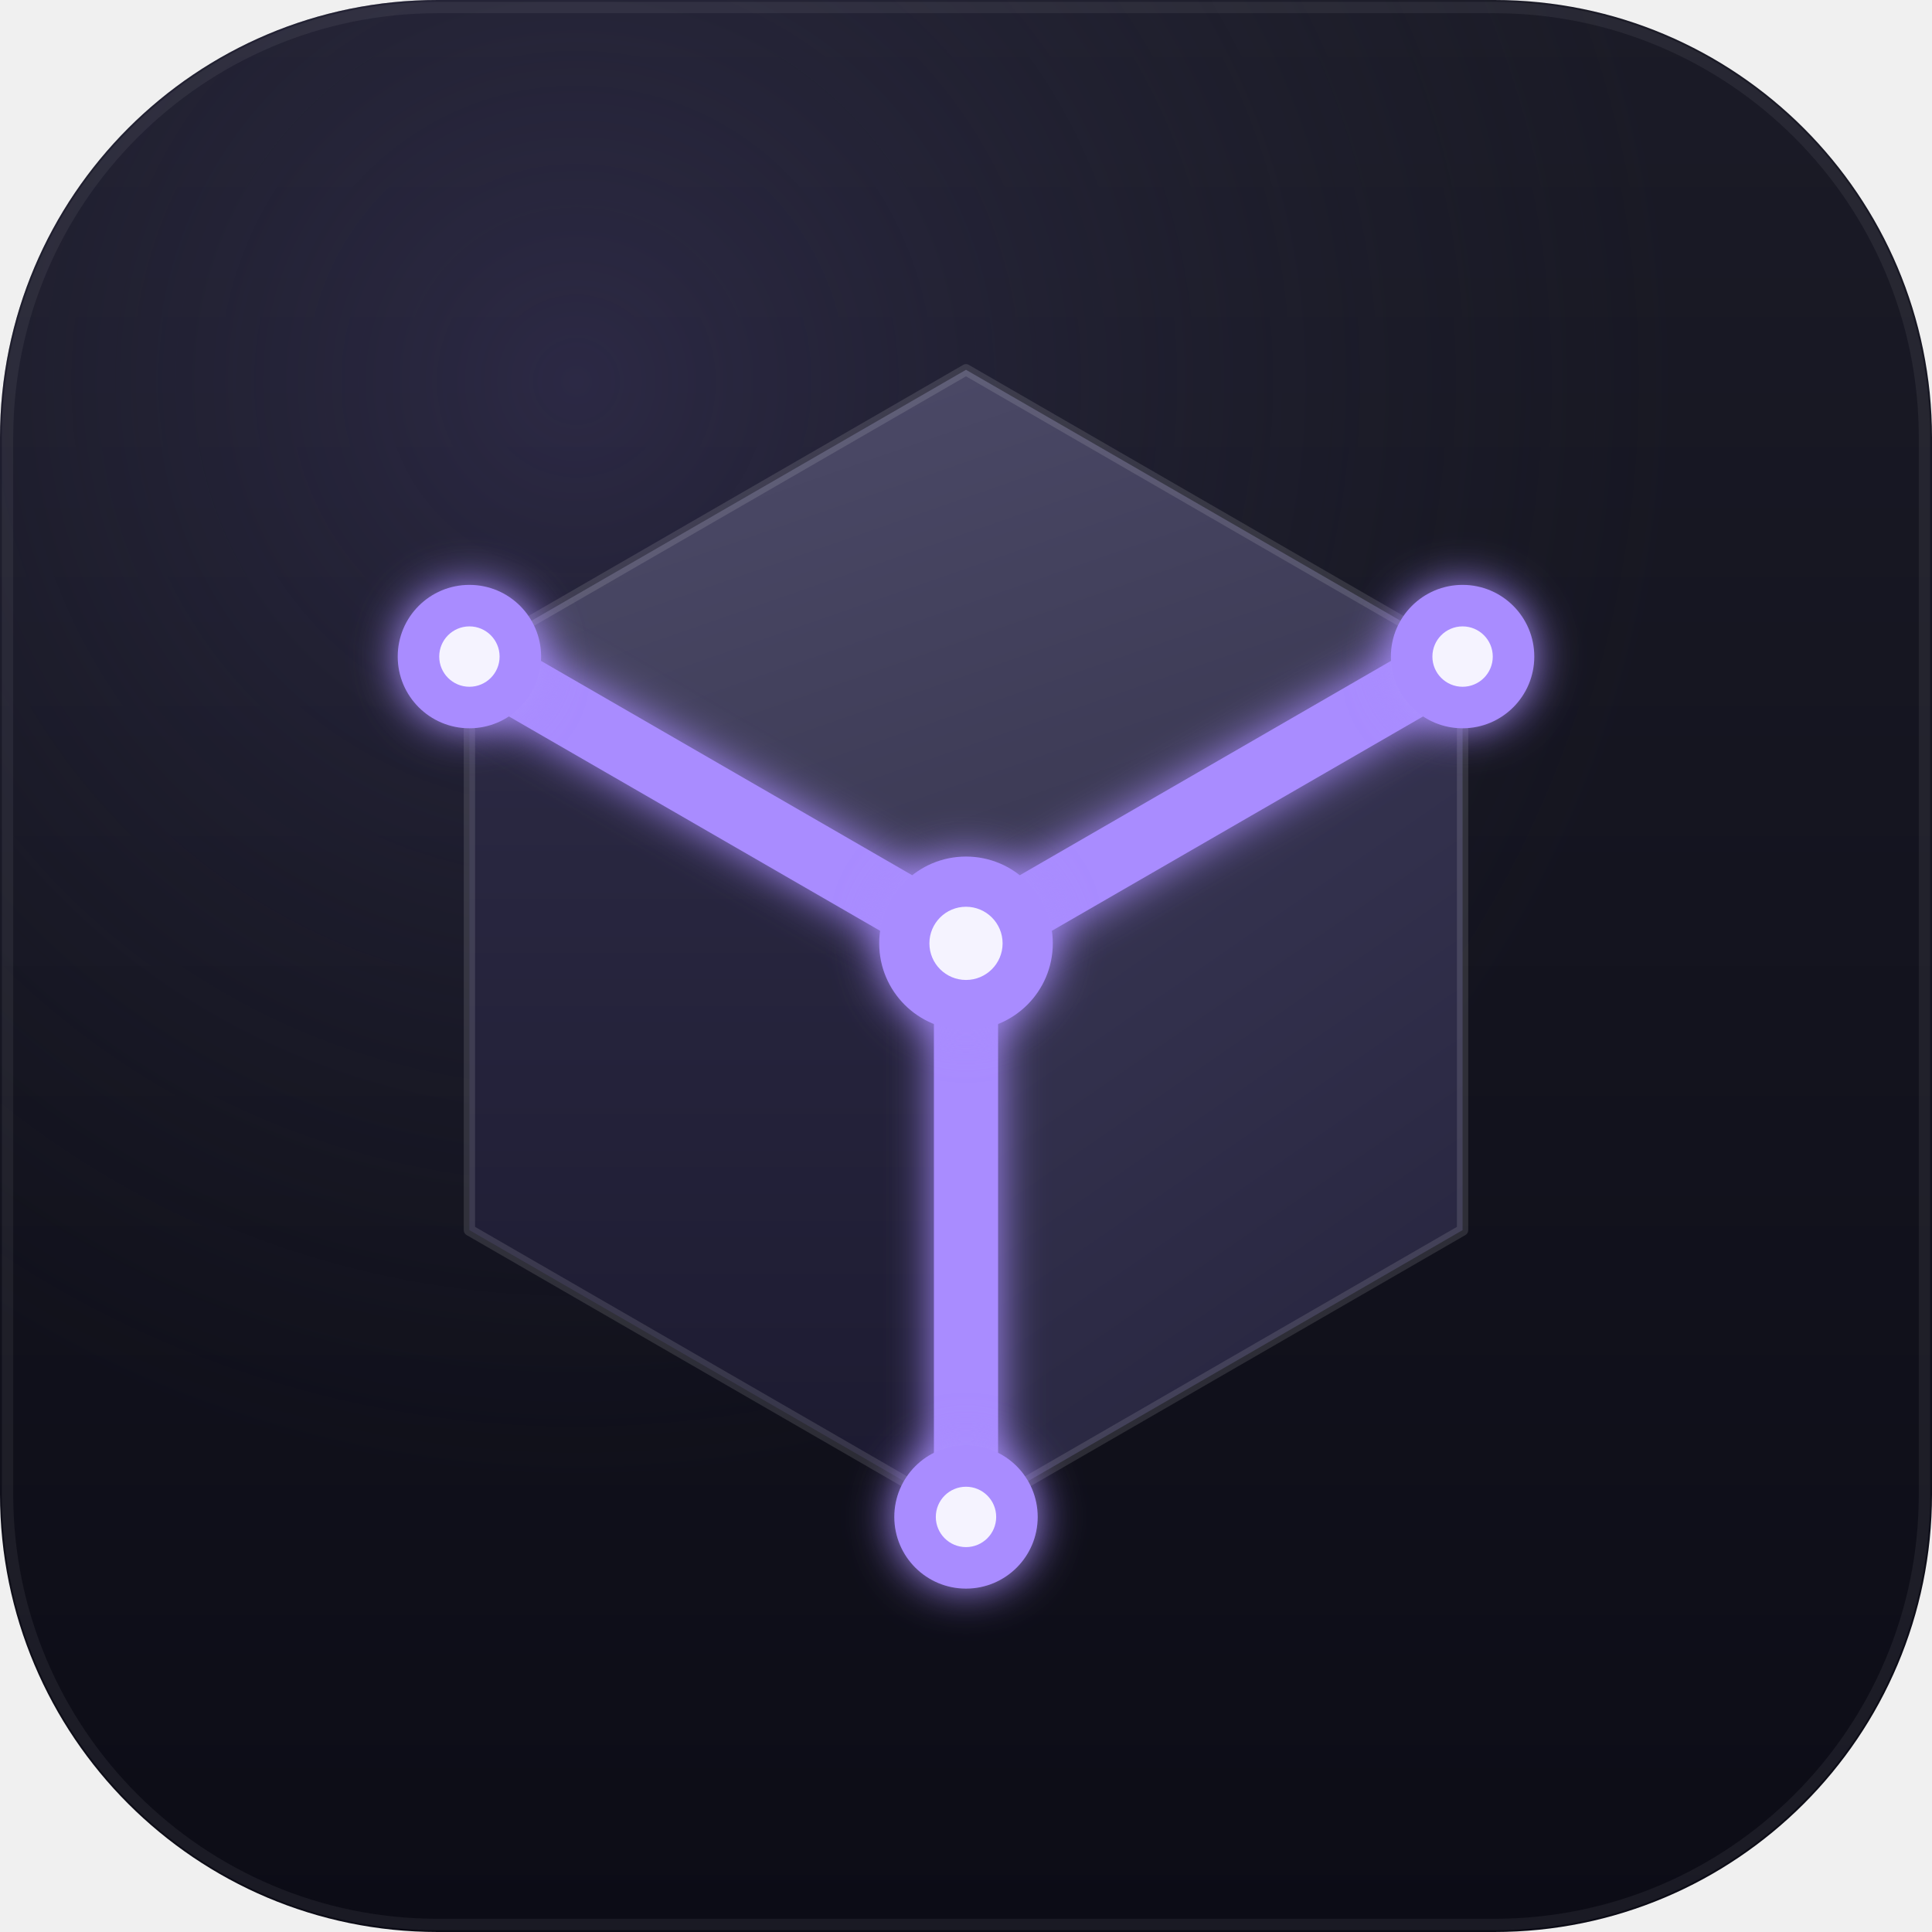
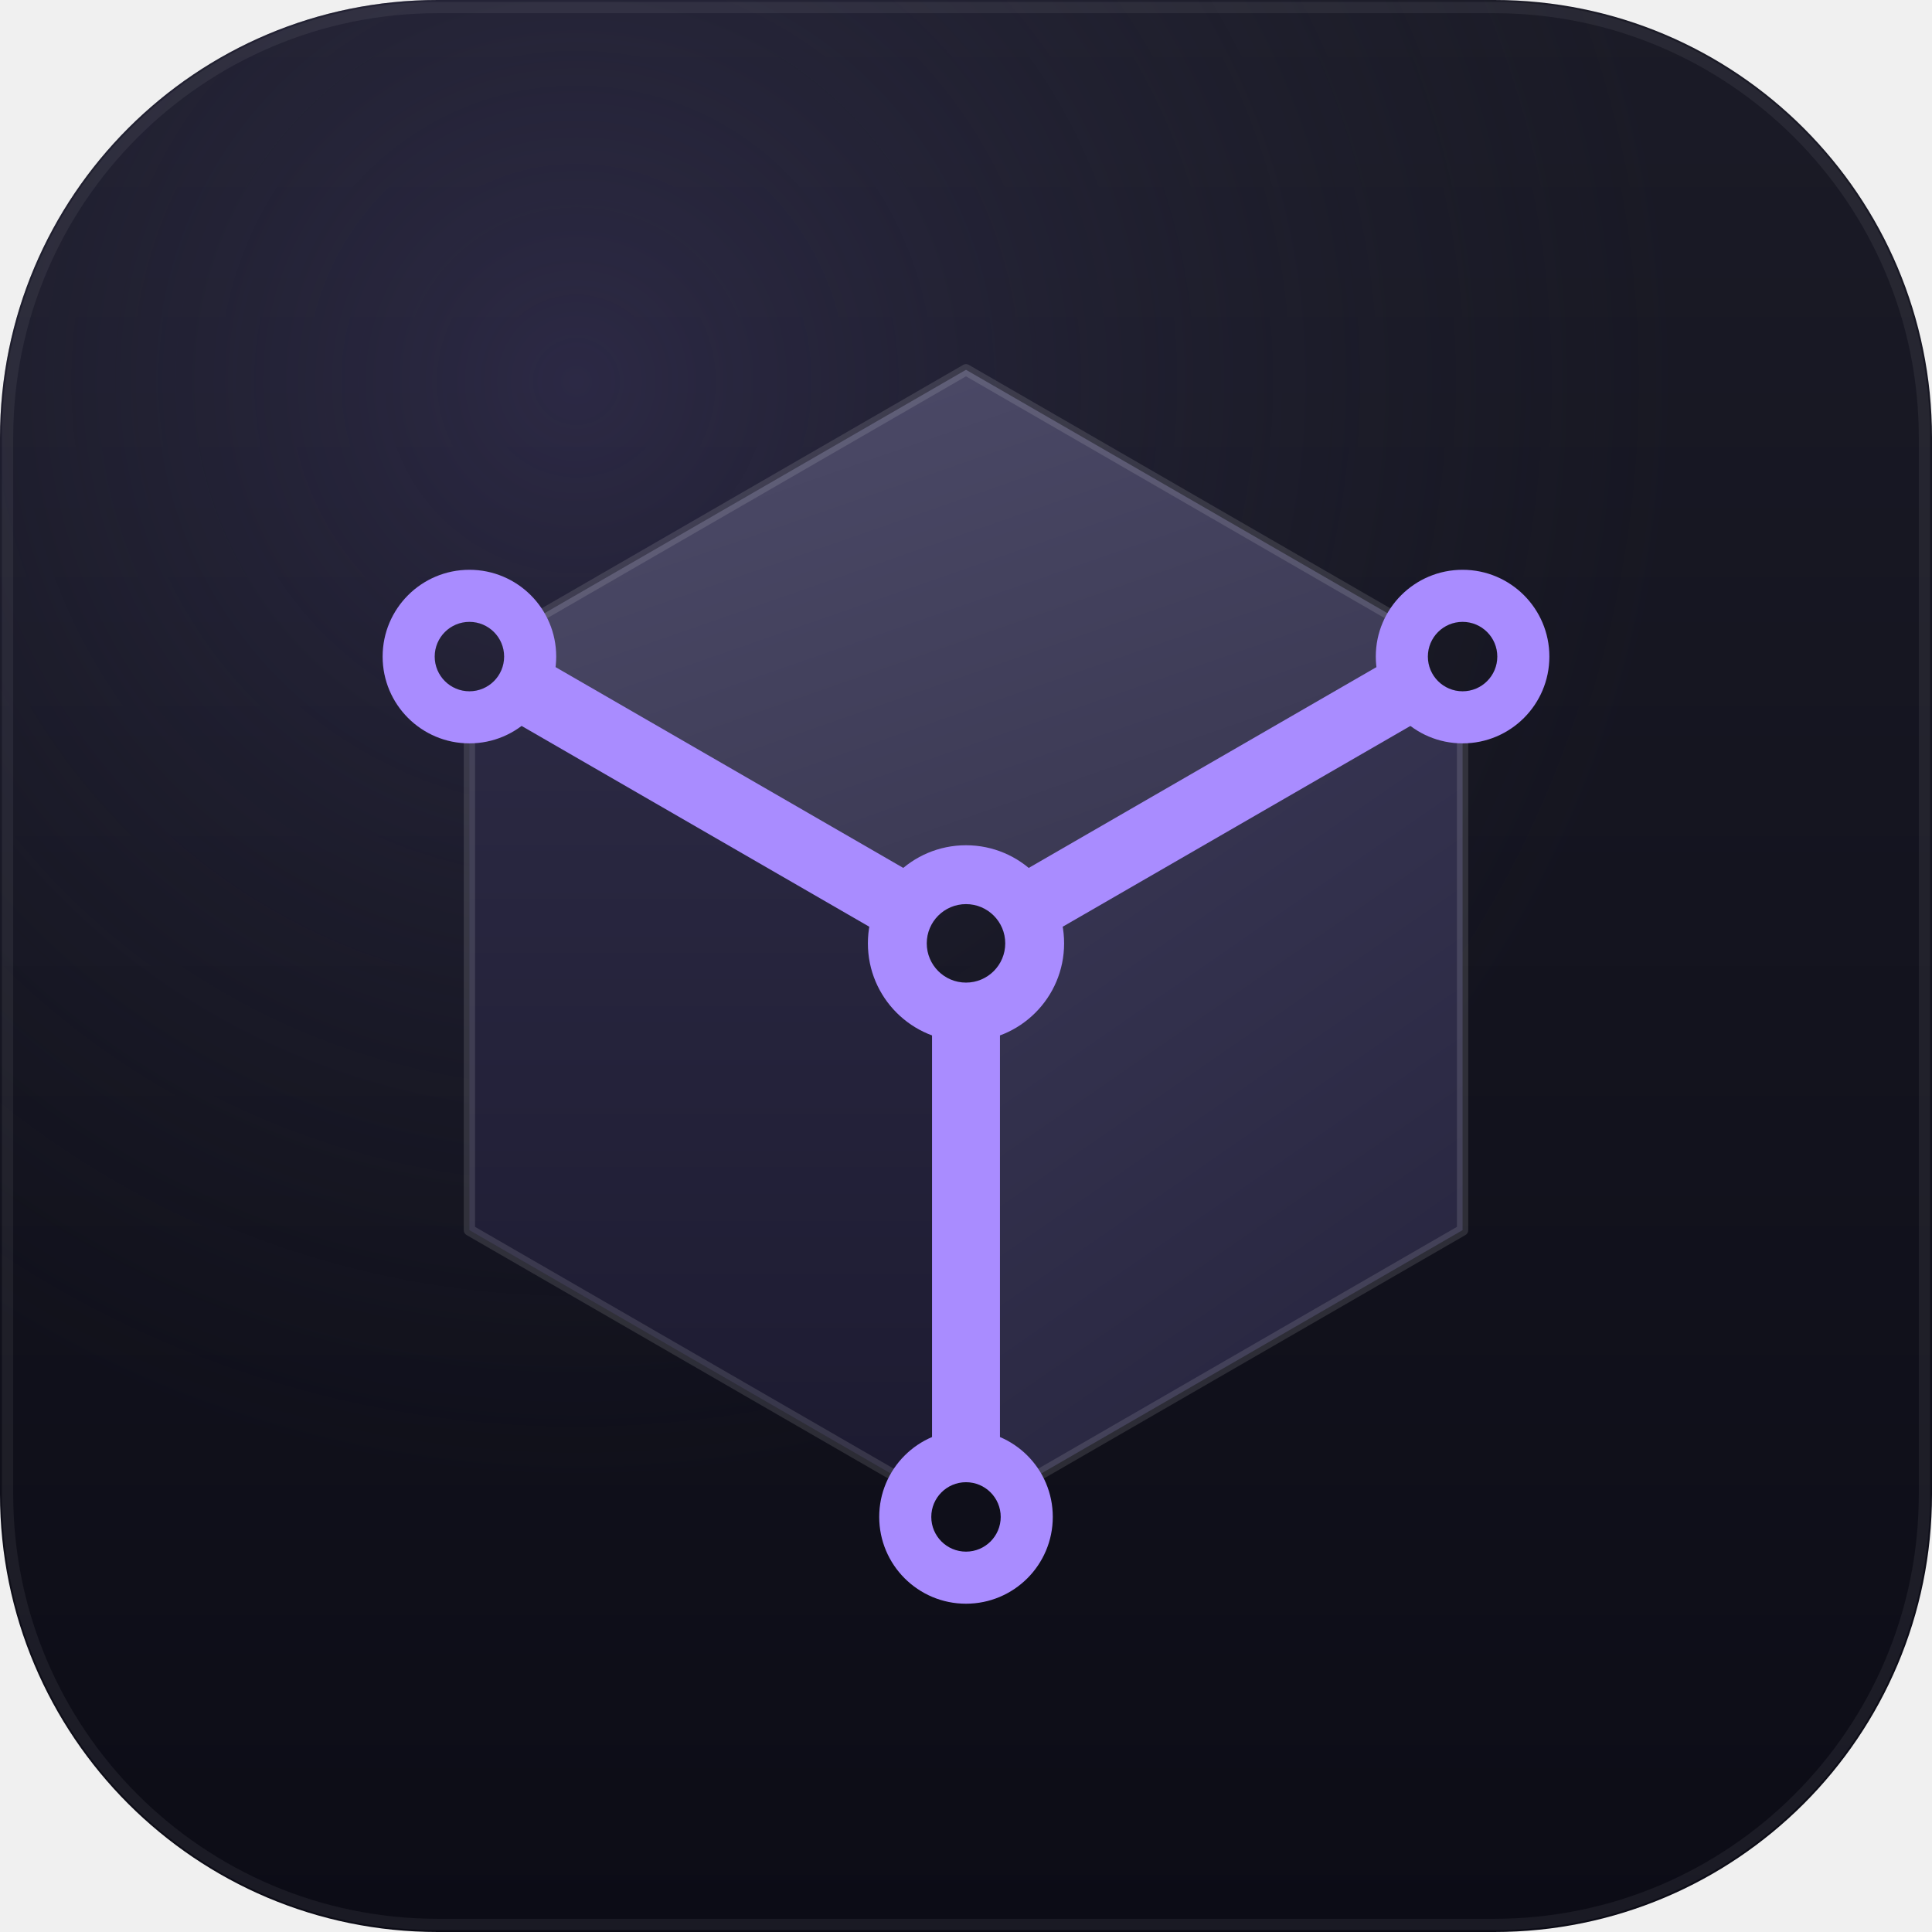
<svg xmlns="http://www.w3.org/2000/svg" width="512" height="512" viewBox="0 0 512 512">
  <defs>
-     <linearGradient id="brand" x1="0.05" y1="0" x2="0.95" y2="1">
-       <stop offset="0%" stop-color="#9A86FF" />
-       <stop offset="52%" stop-color="#7C64F2" />
-       <stop offset="100%" stop-color="#C95CEF" />
-     </linearGradient>
-     <linearGradient id="laneA" x1="0" y1="0" x2="0" y2="1">
-       <stop offset="0%" stop-color="#A493FF" />
-       <stop offset="100%" stop-color="#6F5AF0" />
-     </linearGradient>
-     <linearGradient id="laneB" x1="0" y1="0" x2="0" y2="1">
-       <stop offset="0%" stop-color="#8E76F4" />
-       <stop offset="100%" stop-color="#C95CEF" />
-     </linearGradient>
    <linearGradient id="fTop" x1="0.1" y1="0" x2="0.7" y2="1">
      <stop offset="0%" stop-color="#4E4C6A" />
      <stop offset="100%" stop-color="#383650" />
    </linearGradient>
    <linearGradient id="fLeft" x1="0" y1="0" x2="0" y2="1">
      <stop offset="0%" stop-color="#2C2A44" />
      <stop offset="100%" stop-color="#1C1A30" />
    </linearGradient>
    <linearGradient id="fRight" x1="0" y1="0" x2="0.4" y2="1">
      <stop offset="0%" stop-color="#3C3A58" />
      <stop offset="100%" stop-color="#282640" />
    </linearGradient>
    <linearGradient id="bg" x1="0" y1="0" x2="0" y2="1">
      <stop offset="0%" stop-color="#1B1B27" />
      <stop offset="100%" stop-color="#0C0C16" />
    </linearGradient>
    <radialGradient id="bgglow" cx="0.30" cy="0.20" r="0.95">
      <stop offset="0%" stop-color="#403A66" stop-opacity="0.5" />
      <stop offset="60%" stop-color="#2A2D3A" stop-opacity="0" />
    </radialGradient>
-     <filter id="glow" x="-60%" y="-60%" width="220%" height="220%">
-       <feGaussianBlur stdDeviation="6" result="b" />
-       <feMerge>
-         <feMergeNode in="b" />
-         <feMergeNode in="SourceGraphic" />
-       </feMerge>
-     </filter>
  </defs>
  <rect width="512" height="512" rx="116" fill="url(#bg)" />
  <rect width="512" height="512" rx="116" fill="url(#bgglow)" />
  <rect x="2" y="2" width="508" height="508" rx="114" fill="none" stroke="#fff" stroke-opacity="0.06" stroke-width="3" />
-   <path d="M256.0,98.0 L387.6,174.0 L256.0,250.0 L124.4,174.0 Z" fill="url(#fTop)" />
-   <path d="M387.6,174.0 L387.6,326.0 L256.0,402.0 L256.0,250.0 Z" fill="url(#fRight)" />
-   <path d="M256.0,250.0 L256.0,402.0 L124.4,326.0 L124.4,174.0 Z" fill="url(#fLeft)" />
-   <path d="M256.0,98.0 L387.6,174.0 L387.6,326.0 L256.0,402.0 L124.4,326.0 L124.4,174.0 Z" fill="none" stroke="#FFFFFF" stroke-opacity="0.12" stroke-width="3" stroke-linejoin="round" />
-   <g filter="url(#glow)" fill="none" stroke-width="17" stroke-linecap="round">
-     <path d="M256.0,250.0 L124.4,174.0" stroke="#A98CFF" />
-     <path d="M256.0,250.0 L387.6,174.0" stroke="#A98CFF" />
-     <path d="M256.0,250.0 L256.0,402.0" stroke="#A98CFF" />
-   </g>
-   <g filter="url(#glow)">
-     <circle cx="124.4" cy="174.0" r="19" fill="#A98CFF" />
-     <circle cx="124.4" cy="174.0" r="8.0" fill="#F5F3FF" />
-   </g>
-   <g filter="url(#glow)">
-     <circle cx="387.6" cy="174.0" r="19" fill="#A98CFF" />
-     <circle cx="387.6" cy="174.0" r="8.0" fill="#F5F3FF" />
-   </g>
-   <g filter="url(#glow)">
-     <circle cx="256.0" cy="402.0" r="19" fill="#A98CFF" />
-     <circle cx="256.0" cy="402.0" r="8.0" fill="#F5F3FF" />
-   </g>
-   <g filter="url(#glow)">
-     <circle cx="256.0" cy="250.0" r="23" fill="#A98CFF" />
-     <circle cx="256.0" cy="250.0" r="9.7" fill="#F5F3FF" />
+   <mask id="cubeHoles" maskUnits="userSpaceOnUse" x="0" y="0" width="512" height="512">
+     <rect width="512" height="512" fill="#fff" />
+     <circle cx="124.4" cy="174.0" r="9.2" fill="#000" />
+     <circle cx="387.6" cy="174.0" r="9.2" fill="#000" />
+     <circle cx="256.0" cy="402.0" r="9.2" fill="#000" />
+     <circle cx="256.0" cy="250.0" r="10.4" fill="#000" />
+   </mask>
+   <g mask="url(#cubeHoles)">
+     <path d="M256.0,98.0 L387.6,174.0 L256.0,250.0 L124.4,174.0 Z" fill="url(#fTop)" />
+     <path d="M387.6,174.0 L387.6,326.0 L256.0,402.0 L256.0,250.0 Z" fill="url(#fRight)" />
+     <path d="M256.0,250.0 L256.0,402.0 L124.4,326.0 L124.4,174.0 Z" fill="url(#fLeft)" />
+     <path d="M256.0,98.0 L387.6,174.0 L387.6,326.0 L256.0,402.0 L124.4,326.0 L124.4,174.0 Z" fill="none" stroke="#FFFFFF" stroke-opacity="0.12" stroke-width="3" stroke-linejoin="round" />
+     <g fill="none" stroke-width="18" stroke-linecap="round">
+       <path d="M256.0,250.0 L124.4,174.0" stroke="#A98CFF" />
+       <path d="M256.0,250.0 L387.6,174.0" stroke="#A98CFF" />
+       <path d="M256.0,250.0 L256.0,402.0" stroke="#A98CFF" />
+     </g>
+     <circle cx="124.4" cy="174.0" r="23" fill="#A98CFF" />
+     <circle cx="387.6" cy="174.0" r="23" fill="#A98CFF" />
+     <circle cx="256.0" cy="402.0" r="23" fill="#A98CFF" />
+     <circle cx="256.0" cy="250.0" r="26" fill="#A98CFF" />
  </g>
</svg>
